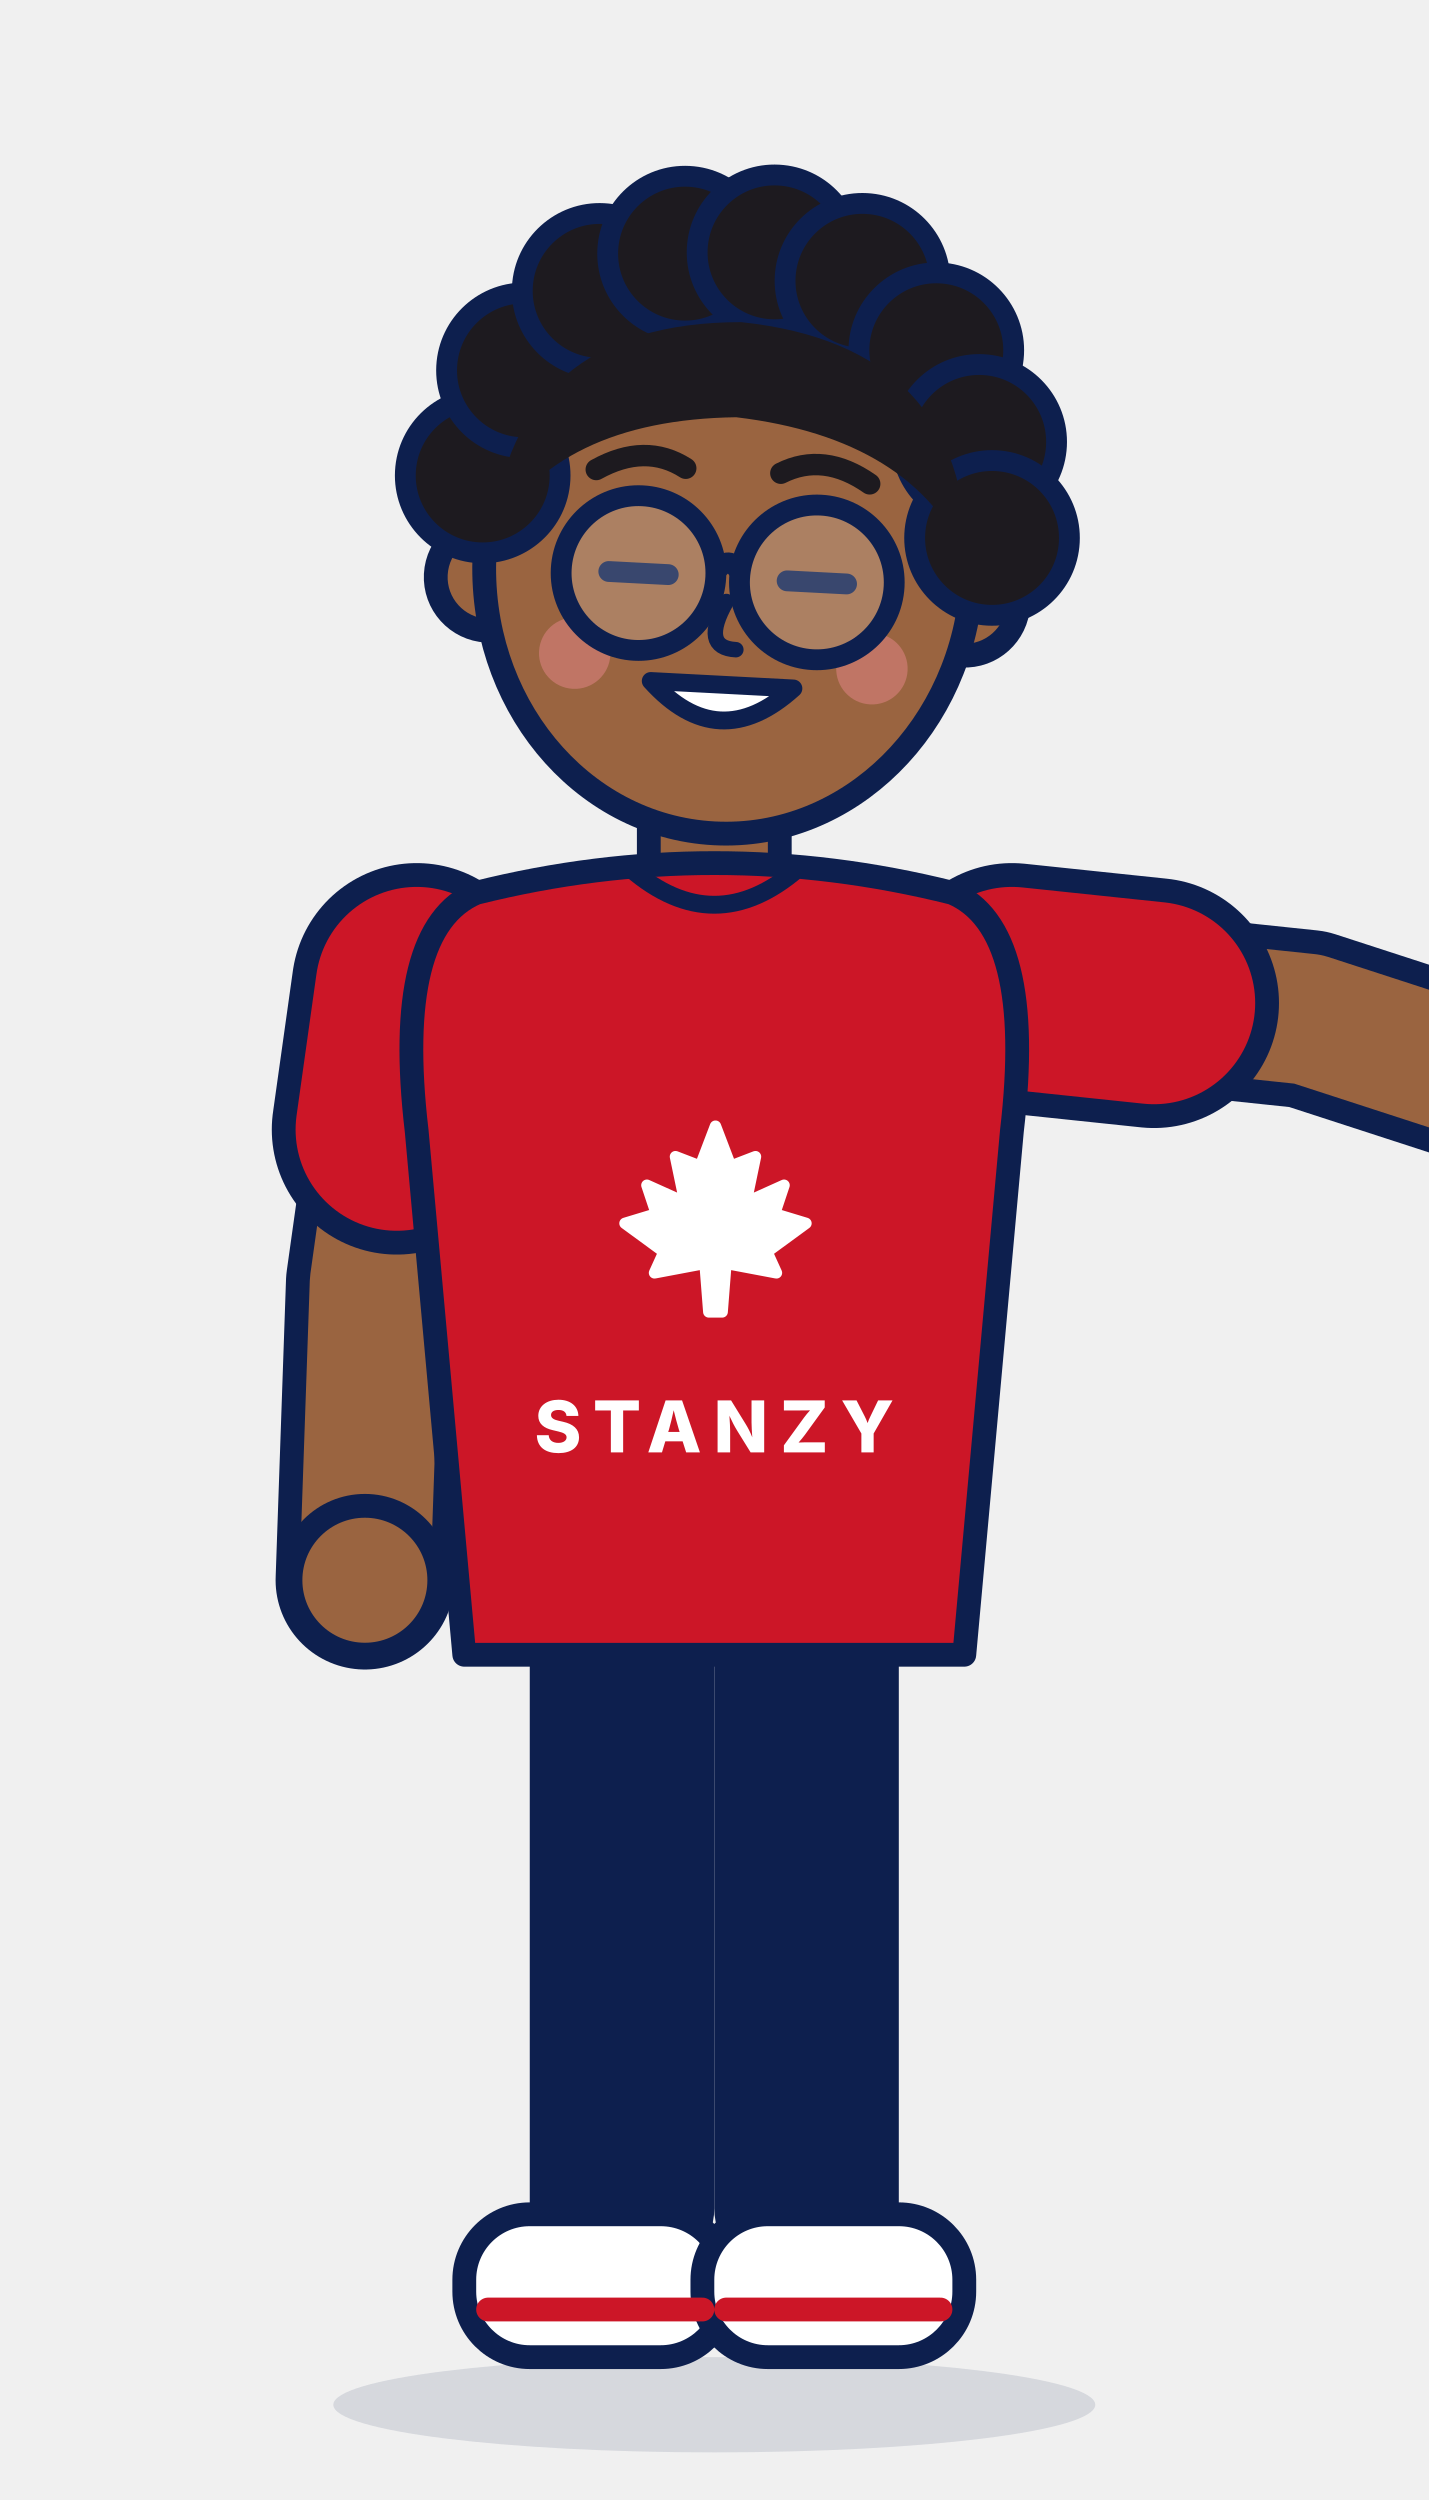
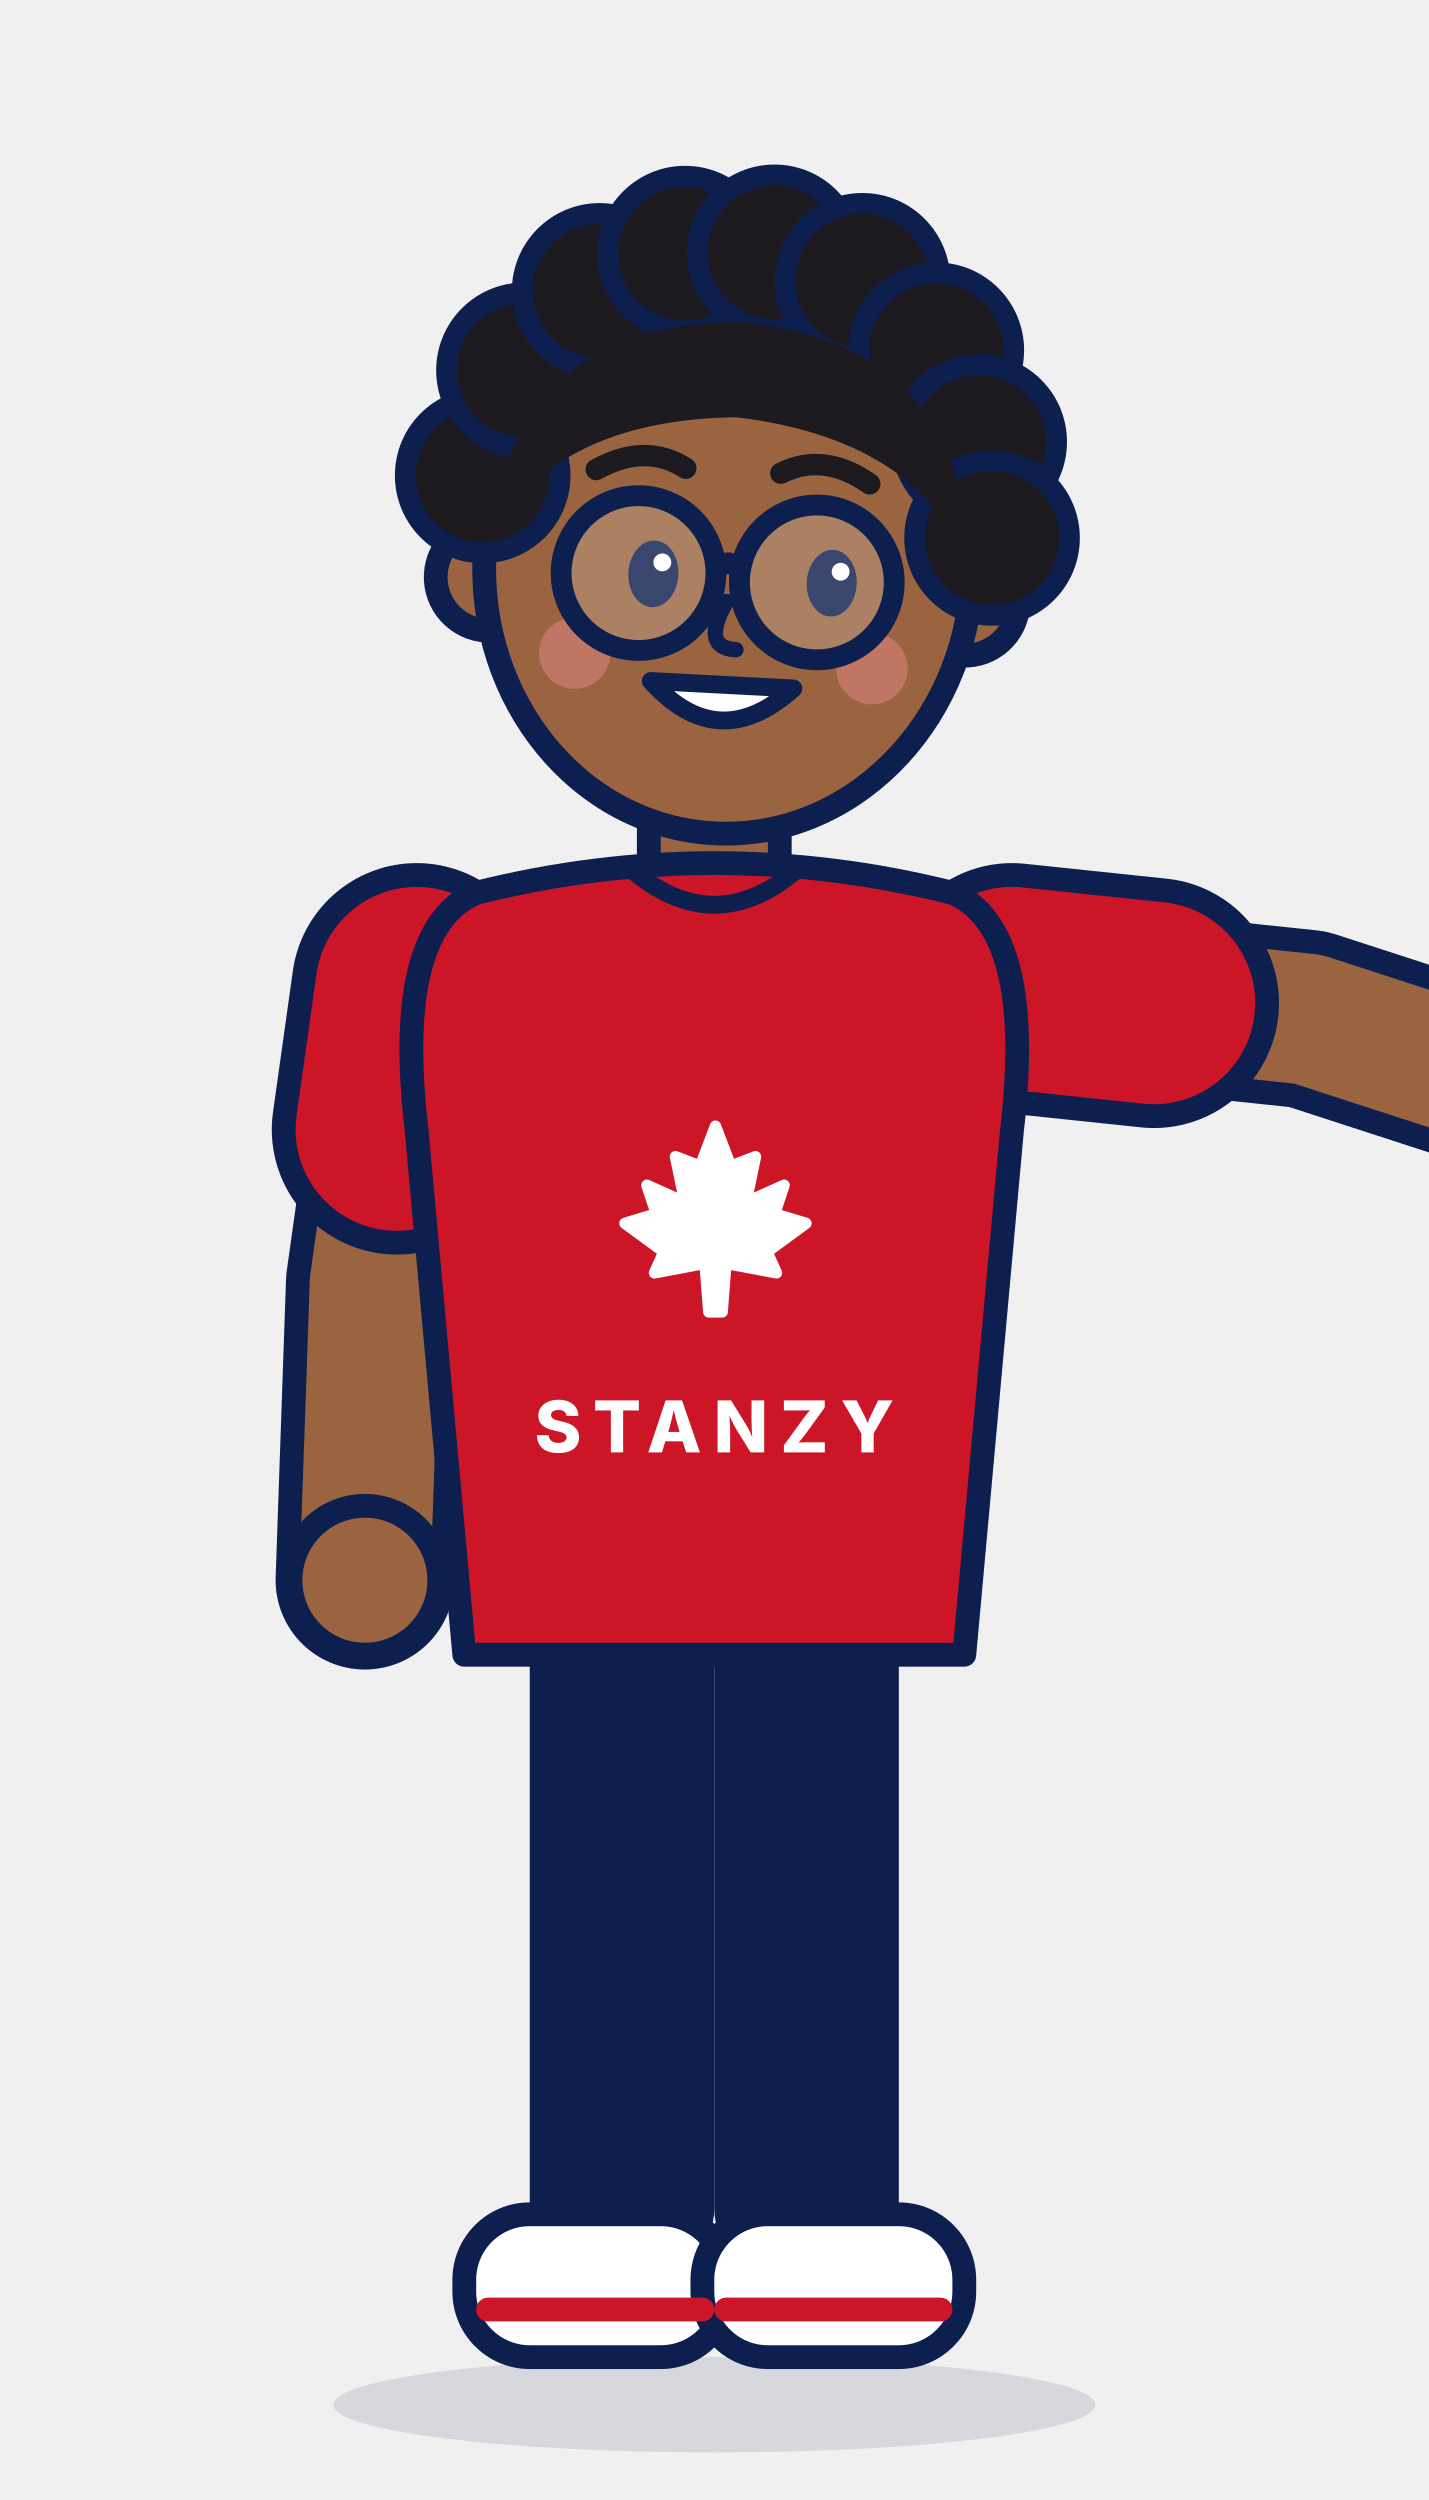
<svg xmlns="http://www.w3.org/2000/svg" viewBox="0 0 240 420">
  <ellipse cx="120" cy="404" rx="64" ry="8" fill="#0d1f4e" opacity=".12" />
  <rect x="91" y="262" width="27" height="118" rx="9" fill="#0d1f4e" stroke="#0d1f4e" stroke-width="4" stroke-linejoin="round" />
  <rect x="122" y="262" width="27" height="118" rx="9" fill="#0d1f4e" stroke="#0d1f4e" stroke-width="4" stroke-linejoin="round" />
  <rect x="78" y="372" width="44" height="24" rx="11" fill="#fff" stroke="#0d1f4e" stroke-width="4" stroke-linejoin="round" />
  <rect x="118" y="372" width="44" height="24" rx="11" fill="#fff" stroke="#0d1f4e" stroke-width="4" stroke-linejoin="round" />
  <path d="M82 388 H118 M122 388 H158" stroke="#cc1627" stroke-width="4" stroke-linecap="round" />
  <path d="M70.00 166.00 L63.04 215.51 L61.30 265.48" fill="none" stroke="#0d1f4e" stroke-width="30" stroke-linecap="round" stroke-linejoin="round" />
  <path d="M70.00 166.00 L63.04 215.51 L61.30 265.48" fill="none" stroke="#9a6440" stroke-width="22" stroke-linecap="round" stroke-linejoin="round" />
  <path d="M70.00 166.00 L66.66 189.77" fill="none" stroke="#0d1f4e" stroke-width="42" stroke-linecap="round" />
  <path d="M70.00 166.00 L66.66 189.77" fill="none" stroke="#cc1627" stroke-width="34" stroke-linecap="round" />
  <circle cx="61.30" cy="265.48" r="12.5" fill="#9a6440" stroke="#0d1f4e" stroke-width="4" stroke-linejoin="round" />
  <path d="M170.00 166.00 L219.73 171.23 L267.28 186.68" fill="none" stroke="#0d1f4e" stroke-width="30" stroke-linecap="round" stroke-linejoin="round" />
  <path d="M170.00 166.00 L219.73 171.23 L267.28 186.68" fill="none" stroke="#9a6440" stroke-width="22" stroke-linecap="round" stroke-linejoin="round" />
  <path d="M170.00 166.00 L193.87 168.51" fill="none" stroke="#0d1f4e" stroke-width="42" stroke-linecap="round" />
  <path d="M170.00 166.00 L193.87 168.51" fill="none" stroke="#cc1627" stroke-width="34" stroke-linecap="round" />
  <g transform="translate(267.28 186.68) rotate(-72.00)">
    <circle cx="0" cy="4" r="12.5" fill="#9a6440" stroke="#0d1f4e" stroke-width="4" stroke-linejoin="round" />
    <rect x="-5" y="4" width="10" height="34" rx="5" fill="#9a6440" stroke="#0d1f4e" stroke-width="4" stroke-linejoin="round" />
  </g>
  <rect x="109" y="124" width="22" height="26" rx="6" fill="#9a6440" stroke="#0d1f4e" stroke-width="4" stroke-linejoin="round" />
  <path d="M80 150 Q120 140 160 150 Q174 156 170 190 L162 278 L78 278 L70 190 Q66 156 80 150 Z" fill="#cc1627" stroke="#0d1f4e" stroke-width="4" stroke-linejoin="round" />
  <path d="M106 146 Q120 158 134 146" fill="none" stroke="#0d1f4e" stroke-width="3" stroke-linecap="round" />
  <g transform="translate(101 186) scale(1.6)">
    <path d="M12 2 L13.6 6.2 L16.2 5.2 L15.2 10 L19.2 8.2 L18.2 11.2 L21.5 12.2 L17.4 15.2 L18.4 17.4 L13.1 16.4 L12.7 21.5 L11.3 21.5 L10.9 16.4 L5.6 17.4 L6.6 15.2 L2.5 12.2 L5.8 11.2 L4.8 8.2 L8.8 10 L7.8 5.2 L10.4 6.2 Z" fill="#ffffff" stroke="#ffffff" stroke-width="1.2" stroke-linejoin="round" />
  </g>
  <text x="120" y="244" text-anchor="middle" font-family="Inter" font-weight="800" font-size="12" letter-spacing="2" fill="#ffffff">STANZY</text>
  <g transform="rotate(3.00 120 140)">
    <circle cx="80" cy="99" r="9" fill="#9a6440" stroke="#0d1f4e" stroke-width="4" stroke-linejoin="round" />
    <circle cx="160" cy="99" r="9" fill="#9a6440" stroke="#0d1f4e" stroke-width="4" stroke-linejoin="round" />
    <ellipse cx="120" cy="95" rx="41" ry="45" fill="#9a6440" stroke="#0d1f4e" stroke-width="4" stroke-linejoin="round" />
    <circle cx="78" cy="82" r="13" fill="#1d1a1f" stroke="#0d1f4e" stroke-width="3.5" />
    <circle cx="84" cy="64" r="13" fill="#1d1a1f" stroke="#0d1f4e" stroke-width="3.5" />
    <circle cx="96" cy="50" r="13" fill="#1d1a1f" stroke="#0d1f4e" stroke-width="3.5" />
    <circle cx="110" cy="43" r="13" fill="#1d1a1f" stroke="#0d1f4e" stroke-width="3.5" />
    <circle cx="125" cy="42" r="13" fill="#1d1a1f" stroke="#0d1f4e" stroke-width="3.5" />
    <circle cx="140" cy="46" r="13" fill="#1d1a1f" stroke="#0d1f4e" stroke-width="3.5" />
    <circle cx="153" cy="57" r="13" fill="#1d1a1f" stroke="#0d1f4e" stroke-width="3.5" />
    <circle cx="161" cy="72" r="13" fill="#1d1a1f" stroke="#0d1f4e" stroke-width="3.5" />
    <circle cx="164" cy="88" r="13" fill="#1d1a1f" stroke="#0d1f4e" stroke-width="3.5" />
    <path d="M80 92 Q82 56 120 54 Q158 56 160 92 Q150 72 120 70 Q90 72 80 92 Z" fill="#1d1a1f" />
-     <path d="M100 97 H110 M130 97 H140" stroke="#0d1f4e" stroke-width="3.5" stroke-linecap="round" />
+     <ellipse cx="107.50" cy="97.00" rx="4.2" ry="5.6" fill="#0d1f4e" />
+     <ellipse cx="137.50" cy="97.00" rx="4.2" ry="5.6" fill="#0d1f4e" />
+     <circle cx="108.90" cy="95.00" r="1.5" fill="#fff" />
+     <circle cx="138.90" cy="95.00" r="1.5" fill="#fff" />
    <path d="M97 80.00 Q105 75.00 112 79.00" fill="none" stroke="#1d1a1f" stroke-width="3.6" stroke-linecap="round" />
    <path d="M128 79.00 Q135 75.00 143 80.00" fill="none" stroke="#1d1a1f" stroke-width="3.6" stroke-linecap="round" />
    <path d="M120 101 Q116 109 122 109" fill="none" stroke="#0d1f4e" stroke-width="2.6" stroke-linecap="round" />
    <path d="M108 115 Q120 127 132 115 Z" fill="#fff" stroke="#0d1f4e" stroke-width="3" stroke-linejoin="round" />
    <circle cx="95" cy="111" r="6" fill="#ee8a93" opacity=".45" />
    <circle cx="145" cy="111" r="6" fill="#ee8a93" opacity=".45" />
    <circle cx="105" cy="97" r="13" fill="rgba(255,255,255,.18)" stroke="#0d1f4e" stroke-width="3.5" />
    <circle cx="135" cy="97" r="13" fill="rgba(255,255,255,.18)" stroke="#0d1f4e" stroke-width="3.5" />
    <path d="M118 96 Q120 93 122 96" fill="none" stroke="#0d1f4e" stroke-width="3.5" />
  </g>
</svg>
